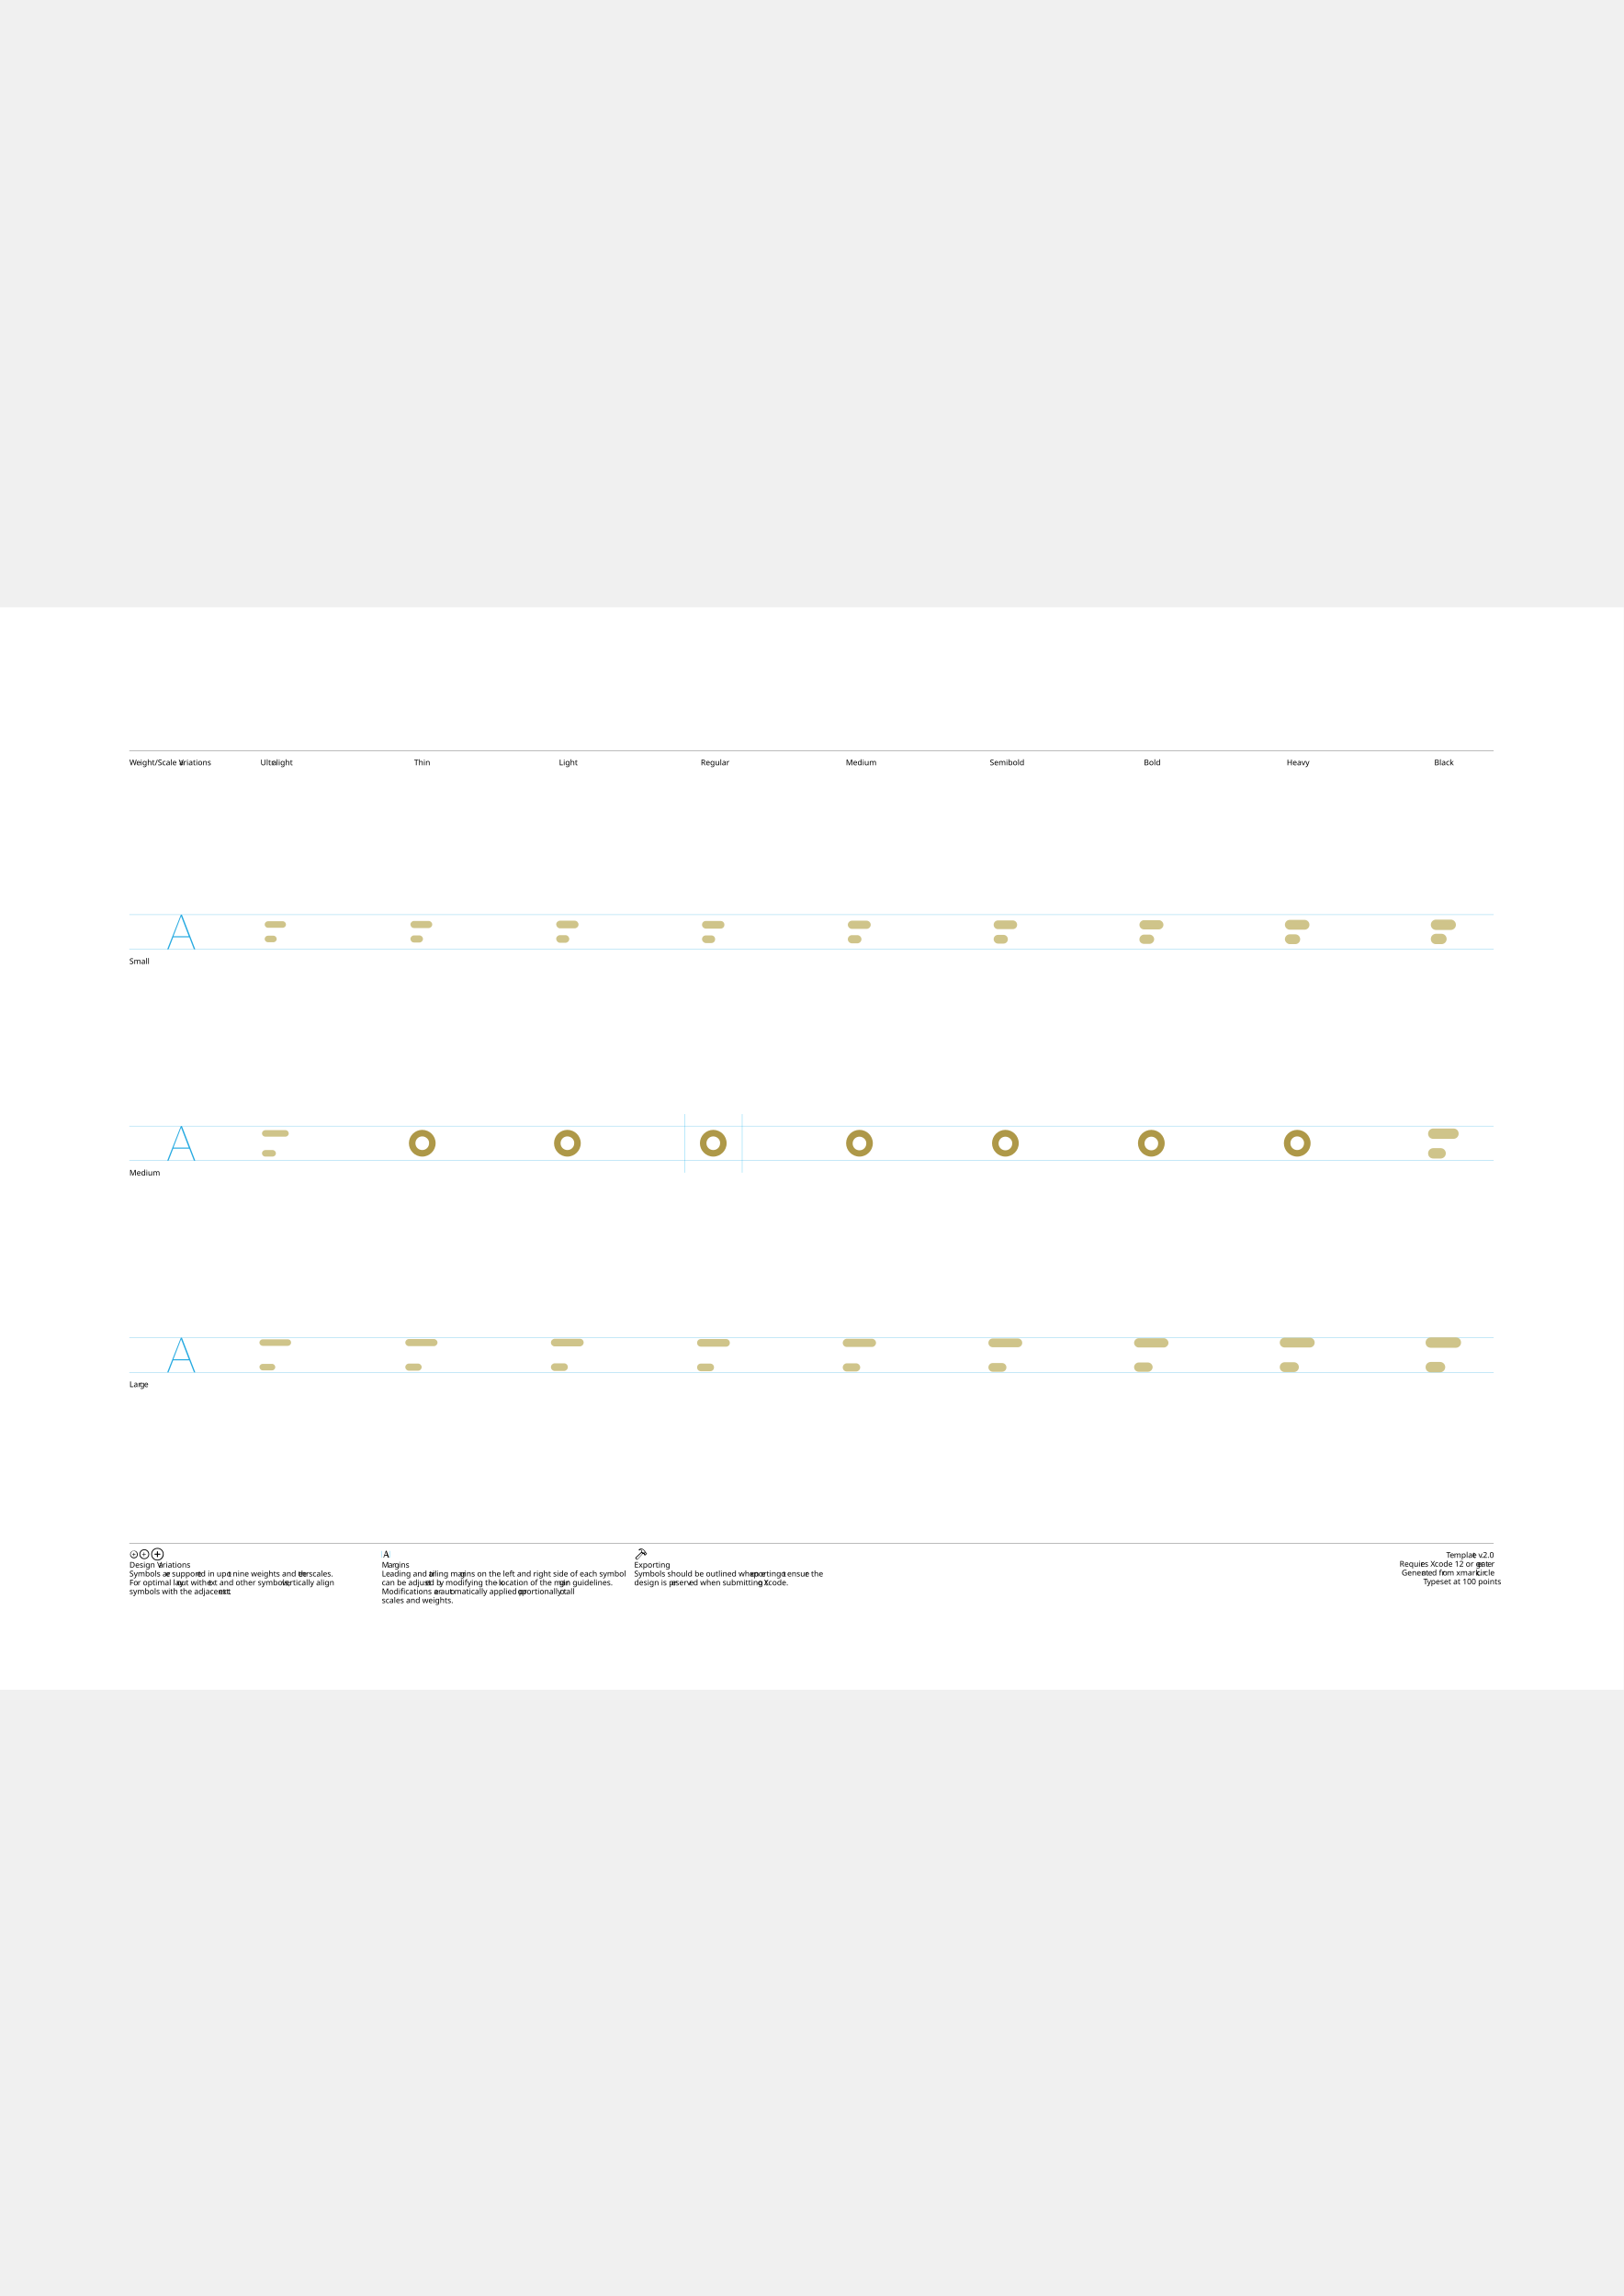
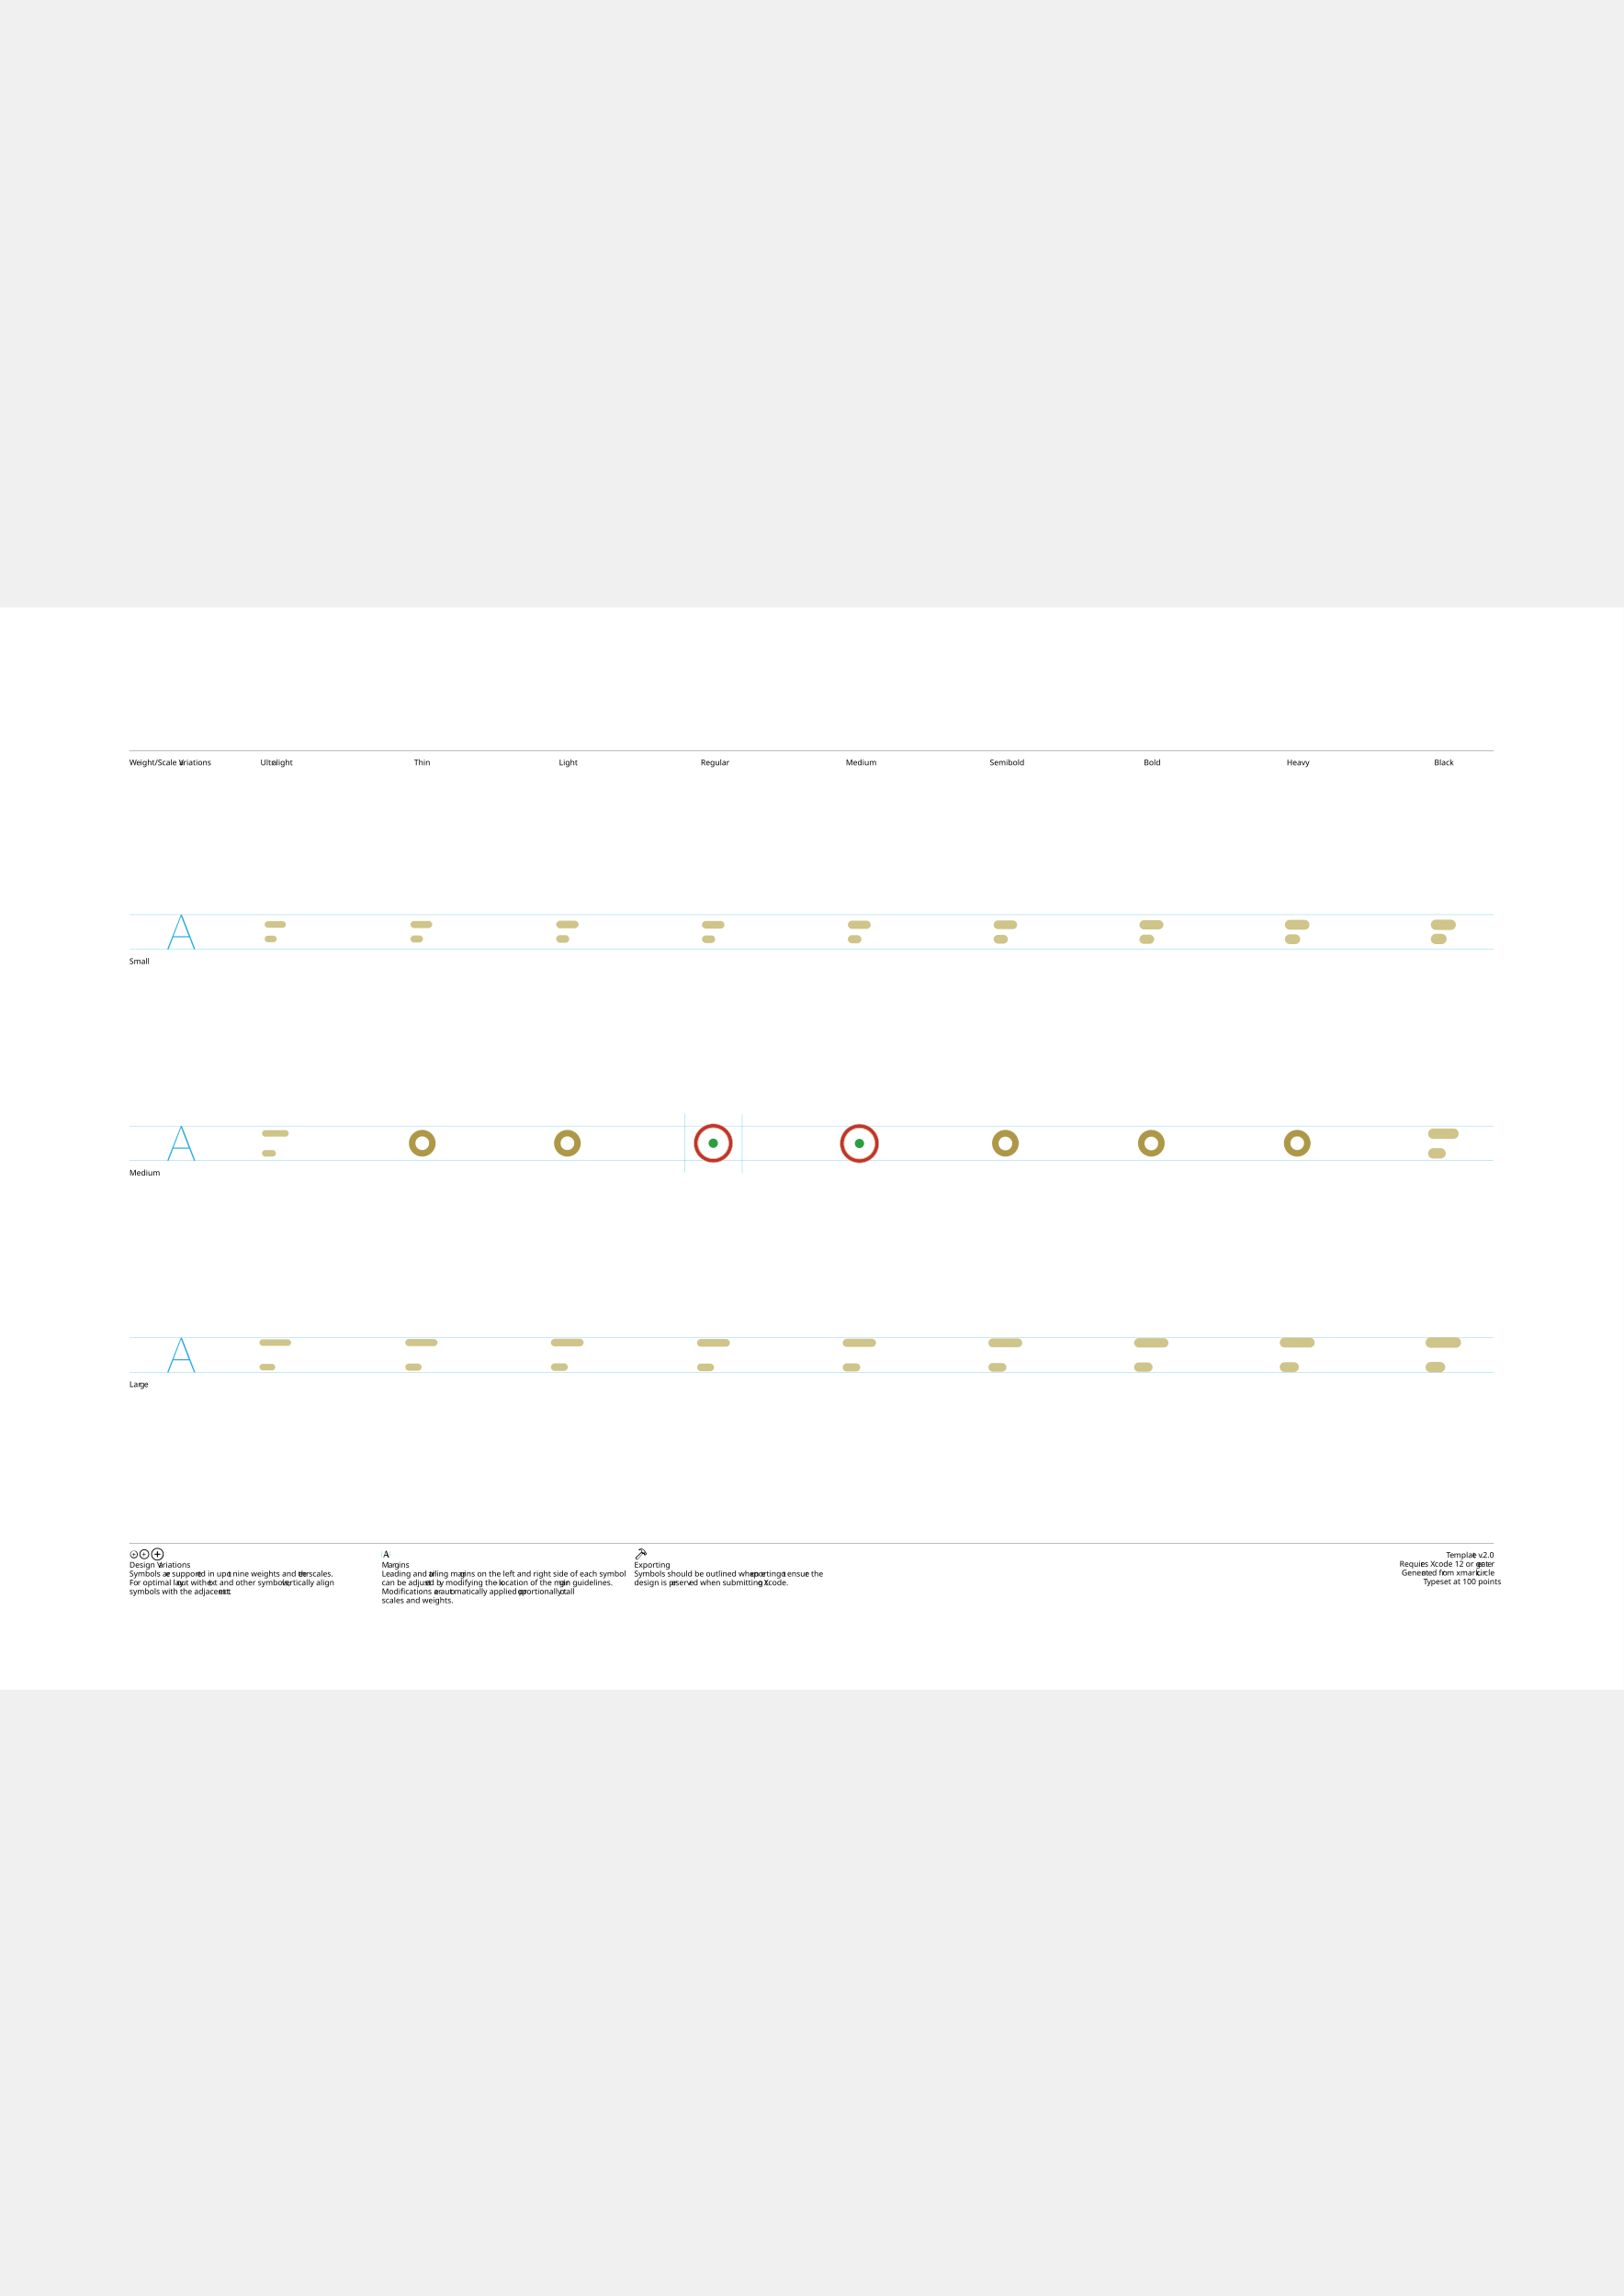
<svg xmlns="http://www.w3.org/2000/svg" version="1.1" id="Layer_1" x="0px" y="0px" viewBox="0 0 595.3 841.9" style="enable-background:new 0 0 595.3 841.9;" xml:space="preserve">
  <style type="text/css">
	.st0{fill-rule:evenodd;clip-rule:evenodd;fill:#FFFFFF;}
	.st1{fill:none;stroke:#000000;stroke-width:9.019327e-02;stroke-miterlimit:10;}
	.st2{font-family:'SFProDisplay-Regular';}
	.st3{font-size:2.886px;}
	.st4{fill:none;stroke:#00AEEF;stroke-width:9.019327e-02;stroke-miterlimit:10;}
	.st5{fill:#27AAE1;}
	.st6{fill:none;stroke:#27AAE1;stroke-width:9.019327e-02;stroke-miterlimit:10;}
	.st7{fill-rule:evenodd;clip-rule:evenodd;fill:#CFC48A;}
	.st8{fill-rule:evenodd;clip-rule:evenodd;fill:#AE9848;}
+ 	.st9{fill-rule:evenodd;clip-rule:evenodd;fill:none;}
+ 	.st10{fill-rule:evenodd;clip-rule:evenodd;fill:#C63030;}
+ 	.st11{fill:#CFC48A;}
+ 	.st12{fill:none;}
+ 	.st13{fill-rule:evenodd;clip-rule:evenodd;fill:#2D9E3F;}
</style>
  <g id="Notes">
    <g id="artboard" transform="matrix(1,0,0,1,0,1.31276)">
      <rect y="221.4" class="st0" width="595.3" height="396.9" />
    </g>
    <path class="st1" d="M47.4,275.2h500.2" />
    <g transform="matrix(1,0,0,1,263,322)">
      <text transform="matrix(1 0 0 1 -215.5586 -41.3959)" class="st2 st3">W</text>
      <text transform="matrix(1 0 0 1 -213.0474 -41.3959)" class="st2 st3">e</text>
      <text transform="matrix(1 0 0 1 -211.5688 -41.3959)" class="st2 st3">ight/Scale V</text>
      <text transform="matrix(1 0 0 1 -197.2832 -41.3959)" class="st2 st3">a</text>
      <text transform="matrix(1 0 0 1 -195.8345 -41.3959)" class="st2 st3">riations</text>
    </g>
    <g transform="matrix(1,0,0,1,559.711,322)">
      <text transform="matrix(1 0 0 1 -464.2325 -41.3959)" class="st2 st3">Ultr</text>
      <text transform="matrix(1 0 0 1 -459.9029 -41.3959)" class="st2 st3">a</text>
      <text transform="matrix(1 0 0 1 -458.4542 -41.3959)" class="st2 st3">light</text>
    </g>
    <g transform="matrix(1,0,0,1,856.422,322)">
      <text transform="matrix(1 0 0 1 -704.609 -41.3959)" class="st2 st3">Thin</text>
    </g>
    <g transform="matrix(1,0,0,1,1153.13,322)">
      <text transform="matrix(1 0 0 1 -948.1798 -41.3959)" class="st2 st3">Light</text>
    </g>
    <g transform="matrix(1,0,0,1,1449.84,322)">
      <text transform="matrix(1 0 0 1 -1192.928 -41.3959)" class="st2 st3">Regular</text>
    </g>
    <g transform="matrix(1,0,0,1,1746.56,322)">
      <text transform="matrix(1 0 0 1 -1436.458 -41.3959)" class="st2 st3">Medium</text>
    </g>
    <g transform="matrix(1,0,0,1,2043.27,322)">
      <text transform="matrix(1 0 0 1 -1680.402 -41.3959)" class="st2 st3">Semibold</text>
    </g>
    <g transform="matrix(1,0,0,1,2339.98,322)">
      <text transform="matrix(1 0 0 1 -1920.611 -41.3959)" class="st2 st3">Bold</text>
    </g>
    <g transform="matrix(1,0,0,1,2636.69,322)">
      <text transform="matrix(1 0 0 1 -2164.938 -41.3959)" class="st2 st3">Heavy</text>
    </g>
    <g transform="matrix(1,0,0,1,2933.4,322)">
      <text transform="matrix(1 0 0 1 -2407.569 -41.3959)" class="st2 st3">Black</text>
    </g>
    <path class="st1" d="M47.4,565.8h500.2" />
    <g transform="matrix(1,0,0,1,263,1933)">
      <path d="M-213.9-1361.6c0.8,0,1.4-0.6,1.4-1.4s-0.6-1.4-1.4-1.4c-0.8,0-1.4,0.6-1.4,1.4C-215.3-1362.3-214.7-1361.6-213.9-1361.6z     M-213.9-1361.9c-0.6,0-1.2-0.5-1.2-1.2c0-0.6,0.5-1.2,1.1-1.2s1.2,0.5,1.2,1.2C-212.7-1362.4-213.2-1361.9-213.9-1361.9z     M-214.4-1362.9h0.4v0.4c0,0.1,0.1,0.1,0.1,0.1c0.1,0,0.1-0.1,0.1-0.1v-0.4h0.4c0.1,0,0.1-0.1,0.1-0.1c0-0.1-0.1-0.1-0.1-0.1h-0.4    v-0.4c0-0.1-0.1-0.1-0.1-0.1c-0.1,0-0.1,0.1-0.1,0.1v0.4h-0.4c-0.1,0-0.1,0.1-0.1,0.1S-214.5-1362.9-214.4-1362.9z" />
    </g>
    <g transform="matrix(1,0,0,1,281.506,1933)">
      <path d="M-228.6-1361.3c1,0,1.8-0.8,1.8-1.8s-0.8-1.8-1.8-1.8s-1.8,0.8-1.8,1.8C-230.4-1362.1-229.6-1361.3-228.6-1361.3z     M-228.6-1361.6c-0.8,0-1.5-0.7-1.5-1.5s0.7-1.5,1.5-1.5s1.5,0.7,1.5,1.5C-227.1-1362.2-227.8-1361.6-228.6-1361.6z     M-229.3-1362.9h0.5v0.5c0,0.1,0.1,0.1,0.1,0.1c0.1,0,0.1-0.1,0.1-0.1v-0.5h0.5c0.1,0,0.1-0.1,0.1-0.1c0-0.1-0.1-0.1-0.1-0.1h-0.5    v-0.5c0-0.1-0.1-0.2-0.1-0.2c-0.1,0-0.1,0.1-0.1,0.2v0.5h-0.5c-0.1,0-0.2,0.1-0.2,0.1C-229.4-1363-229.4-1362.9-229.3-1362.9z" />
    </g>
    <g transform="matrix(1,0,0,1,304.924,1933)">
      <path d="M-247.2-1360.8c1.3,0,2.3-1,2.3-2.3s-1-2.3-2.3-2.3s-2.3,1-2.3,2.3S-248.5-1360.8-247.2-1360.8z M-247.2-1361.1    c-1.1,0-2-0.9-2-2s0.9-2,2-2s2,0.9,2,2C-245.3-1362-246.1-1361.1-247.2-1361.1z M-248.1-1362.9h0.7v0.7c0,0.1,0.1,0.2,0.2,0.2    c0.1,0,0.2-0.1,0.2-0.2v-0.7h0.7c0.1,0,0.2-0.1,0.2-0.2s-0.1-0.2-0.2-0.2h-0.7v-0.7c0-0.1-0.1-0.2-0.2-0.2c-0.1,0-0.2,0.1-0.2,0.2    v0.7h-0.7c-0.1,0-0.2,0.1-0.2,0.2S-248.2-1362.9-248.1-1362.9z" />
    </g>
    <g transform="matrix(1,0,0,1,263,1953)">
      <text transform="matrix(1 0 0 1 -215.5586 -1378.185)" class="st2 st3">Design V</text>
      <text transform="matrix(1 0 0 1 -204.8774 -1378.185)" class="st2 st3">a</text>
      <text transform="matrix(1 0 0 1 -203.4287 -1378.185)" class="st2 st3">riations</text>
    </g>
    <g transform="matrix(1,0,0,1,263,1971)">
      <text transform="matrix(1 0 0 1 -215.5586 -1392.938)" class="st2 st3">Symbols ar</text>
      <text transform="matrix(1 0 0 1 -202.2026 -1392.938)" class="st2 st3">e</text>
      <text transform="matrix(1 0 0 1 -200.7246 -1392.938)" class="st2 st3"> support</text>
      <text transform="matrix(1 0 0 1 -190.8496 -1392.938)" class="st2 st3">e</text>
      <text transform="matrix(1 0 0 1 -189.3716 -1392.938)" class="st2 st3">d in up t</text>
      <text transform="matrix(1 0 0 1 -179.9492 -1392.938)" class="st2 st3">o</text>
      <text transform="matrix(1 0 0 1 -178.4175 -1392.938)" class="st2 st3"> nine weights and thr</text>
      <text transform="matrix(1 0 0 1 -153.6338 -1392.938)" class="st2 st3">e</text>
      <text transform="matrix(1 0 0 1 -152.1553 -1392.938)" class="st2 st3">e scales.</text>
    </g>
    <g transform="matrix(1,0,0,1,263,1989)">
      <text transform="matrix(1 0 0 1 -215.5586 -1407.691)" class="st2 st3">F</text>
      <text transform="matrix(1 0 0 1 -214.0913 -1407.691)" class="st2 st3">o</text>
      <text transform="matrix(1 0 0 1 -212.5596 -1407.691)" class="st2 st3">r optimal lay</text>
      <text transform="matrix(1 0 0 1 -198.1641 -1407.691)" class="st2 st3">o</text>
      <text transform="matrix(1 0 0 1 -196.6318 -1407.691)" class="st2 st3">ut with t</text>
      <text transform="matrix(1 0 0 1 -187.146 -1407.691)" class="st2 st3">e</text>
      <text transform="matrix(1 0 0 1 -185.6963 -1407.691)" class="st2 st3">x</text>
      <text transform="matrix(1 0 0 1 -184.3447 -1407.691)" class="st2 st3">t and other symbols,</text>
      <text transform="matrix(1 0 0 1 -160.2012 -1407.691)" class="st2 st3"> </text>
      <text transform="matrix(1 0 0 1 -159.6089 -1407.691)" class="st2 st3">v</text>
      <text transform="matrix(1 0 0 1 -158.2715 -1407.691)" class="st2 st3">e</text>
      <text transform="matrix(1 0 0 1 -156.7935 -1407.691)" class="st2 st3">rtically align</text>
    </g>
    <g transform="matrix(1,0,0,1,263,2007)">
      <text transform="matrix(1 0 0 1 -215.5586 -1422.444)" class="st2 st3">symbols with the adjacent t</text>
      <text transform="matrix(1 0 0 1 -182.8467 -1422.444)" class="st2 st3">e</text>
      <text transform="matrix(1 0 0 1 -181.3965 -1422.444)" class="st2 st3">x</text>
      <text transform="matrix(1 0 0 1 -180.0449 -1422.444)" class="st2 st3">t.</text>
    </g>
    <path class="st4" d="M140,568.7v2.5" />
    <g transform="matrix(1,0,0,1,776,1933)">
      <path d="M-635.4-1361.8c0.1,0,0.1,0,0.2-0.1l0.2-0.6h1l0.2,0.6c0,0.1,0.1,0.1,0.2,0.1c0.1,0,0.2-0.1,0.2-0.1v-0.1l-0.8-2.2    c0-0.1-0.1-0.2-0.2-0.2c-0.1,0-0.2,0.1-0.2,0.2l-0.8,2.2L-635.4-1361.8C-635.6-1361.8-635.5-1361.8-635.4-1361.8z M-634.9-1362.8    l0.4-1.2l0,0l0.4,1.2H-634.9z" />
    </g>
    <path class="st4" d="M143,568.7v2.5" />
    <g transform="matrix(1,0,0,1,776,1953)">
      <text transform="matrix(1 0 0 1 -636.02 -1378.185)" class="st2 st3">M</text>
      <text transform="matrix(1 0 0 1 -633.6641 -1378.185)" class="st2 st3">a</text>
      <text transform="matrix(1 0 0 1 -632.2153 -1378.185)" class="st2 st3">r</text>
      <text transform="matrix(1 0 0 1 -631.3965 -1378.185)" class="st2 st3">g</text>
      <text transform="matrix(1 0 0 1 -629.8125 -1378.185)" class="st2 st3">ins</text>
    </g>
    <g transform="matrix(1,0,0,1,776,1971)">
      <text transform="matrix(1 0 0 1 -636.02 -1392.938)" class="st2 st3">L</text>
      <text transform="matrix(1 0 0 1 -634.5488 -1392.938)" class="st2 st3">e</text>
      <text transform="matrix(1 0 0 1 -633.0708 -1392.938)" class="st2 st3">ading and tr</text>
      <text transform="matrix(1 0 0 1 -618.8428 -1392.938)" class="st2 st3">a</text>
      <text transform="matrix(1 0 0 1 -617.394 -1392.938)" class="st2 st3">iling mar</text>
      <text transform="matrix(1 0 0 1 -607.333 -1392.938)" class="st2 st3">g</text>
      <text transform="matrix(1 0 0 1 -605.749 -1392.938)" class="st2 st3">ins on the left and right side of each symbol</text>
    </g>
    <g transform="matrix(1,0,0,1,776,1989)">
      <text transform="matrix(1 0 0 1 -636.02 -1407.691)" class="st2 st3">can be adjust</text>
      <text transform="matrix(1 0 0 1 -620.0151 -1407.691)" class="st2 st3">e</text>
      <text transform="matrix(1 0 0 1 -618.5366 -1407.691)" class="st2 st3">d b</text>
      <text transform="matrix(1 0 0 1 -614.8052 -1407.691)" class="st2 st3">y</text>
      <text transform="matrix(1 0 0 1 -613.4014 -1407.691)" class="st2 st3"> modifying the x</text>
      <text transform="matrix(1 0 0 1 -594.4043 -1407.691)" class="st2 st3">-</text>
      <text transform="matrix(1 0 0 1 -593.167 -1407.691)" class="st2 st3">location of the mar</text>
      <text transform="matrix(1 0 0 1 -570.9614 -1407.691)" class="st2 st3">g</text>
      <text transform="matrix(1 0 0 1 -569.3774 -1407.691)" class="st2 st3">in guidelines.</text>
    </g>
    <g transform="matrix(1,0,0,1,776,2007)">
      <text transform="matrix(1 0 0 1 -636.02 -1422.444)" class="st2 st3">Modifications ar</text>
      <text transform="matrix(1 0 0 1 -616.812 -1422.444)" class="st2 st3">e</text>
      <text transform="matrix(1 0 0 1 -615.3335 -1422.444)" class="st2 st3"> aut</text>
      <text transform="matrix(1 0 0 1 -610.9448 -1422.444)" class="st2 st3">o</text>
      <text transform="matrix(1 0 0 1 -609.4131 -1422.444)" class="st2 st3">matically applied pr</text>
      <text transform="matrix(1 0 0 1 -586.2378 -1422.444)" class="st2 st3">o</text>
      <text transform="matrix(1 0 0 1 -584.7061 -1422.444)" class="st2 st3">portionally t</text>
      <text transform="matrix(1 0 0 1 -570.7329 -1422.444)" class="st2 st3">o</text>
      <text transform="matrix(1 0 0 1 -569.2012 -1422.444)" class="st2 st3"> all</text>
    </g>
    <g transform="matrix(1,0,0,1,776,2025)">
      <text transform="matrix(1 0 0 1 -636.02 -1437.197)" class="st2 st3">scales and weights.</text>
    </g>
    <g transform="matrix(1,0,0,1,1289,1933)">
      <path d="M-1056-1361.5l0.3,0.3c0.2,0.2,0.3,0.1,0.5,0l1.8-2c0,0,0.1,0,0.2,0h0.2l0.1,0.1v0.1c0,0.1,0,0.2,0.1,0.2l0.1,0.1    c0.1,0.1,0.2,0.1,0.3,0l0.5-0.5c0.1-0.1,0.1-0.2,0-0.3l-0.1-0.1c-0.1-0.1-0.2-0.1-0.2-0.1h-0.1l-0.1-0.1v-0.2c0-0.1,0-0.2-0.1-0.3    l-0.4-0.4c-0.6-0.6-1.4-0.6-1.9-0.1c-0.1,0.1-0.1,0.2,0,0.2c0,0.1,0.1,0.1,0.2,0.1c0.3-0.1,0.5-0.1,0.8,0.1l-0.1,0.3    c0,0.1,0,0.2,0,0.2l-2,1.9C-1056.1-1361.8-1056.1-1361.6-1056-1361.5z M-1054.5-1364.7c0.4-0.3,1-0.3,1.4,0.1l0.4,0.4v0.1    l-0.1,0.3l0.3,0.3h0.2h0.1l0.1,0.1l-0.4,0.4l-0.1-0.1c0,0,0,0,0-0.1v-0.2l-0.3-0.3h-0.3c-0.1,0-0.1,0-0.1,0l-0.4-0.4    c0,0-0.1-0.1,0-0.1l0.2-0.4C-1053.8-1364.6-1054.2-1364.7-1054.5-1364.7C-1054.6-1364.6-1054.6-1364.7-1054.5-1364.7z     M-1055.5-1361.4l-0.2-0.2c-0.1-0.1-0.1-0.1,0-0.2l1.9-1.8l0.3,0.3l-1.8,2C-1055.4-1361.3-1055.4-1361.3-1055.5-1361.4z" />
    </g>
    <g transform="matrix(1,0,0,1,1289,1953)">
      <text transform="matrix(1 0 0 1 -1056.482 -1378.185)" class="st2 st3">Exporting</text>
    </g>
    <g transform="matrix(1,0,0,1,1289,1971)">
      <text transform="matrix(1 0 0 1 -1056.482 -1392.938)" class="st2 st3">Symbols should be outlined when e</text>
      <text transform="matrix(1 0 0 1 -1014.039 -1392.938)" class="st2 st3">x</text>
      <text transform="matrix(1 0 0 1 -1012.688 -1392.938)" class="st2 st3">porting t</text>
      <text transform="matrix(1 0 0 1 -1002.693 -1392.938)" class="st2 st3">o</text>
      <text transform="matrix(1 0 0 1 -1001.161 -1392.938)" class="st2 st3"> ensur</text>
      <text transform="matrix(1 0 0 1 -993.8877 -1392.938)" class="st2 st3">e</text>
      <text transform="matrix(1 0 0 1 -992.4097 -1392.938)" class="st2 st3"> the</text>
    </g>
    <g transform="matrix(1,0,0,1,1289,1989)">
      <text transform="matrix(1 0 0 1 -1056.482 -1407.691)" class="st2 st3">design is pr</text>
      <text transform="matrix(1 0 0 1 -1042.837 -1407.691)" class="st2 st3">e</text>
      <text transform="matrix(1 0 0 1 -1041.359 -1407.691)" class="st2 st3">serv</text>
      <text transform="matrix(1 0 0 1 -1036.311 -1407.691)" class="st2 st3">e</text>
      <text transform="matrix(1 0 0 1 -1034.833 -1407.691)" class="st2 st3">d when submitting t</text>
      <text transform="matrix(1 0 0 1 -1011.199 -1407.691)" class="st2 st3">o</text>
      <text transform="matrix(1 0 0 1 -1009.668 -1407.691)" class="st2 st3"> X</text>
      <text transform="matrix(1 0 0 1 -1007.342 -1407.691)" class="st2 st3">c</text>
      <text transform="matrix(1 0 0 1 -1005.896 -1407.691)" class="st2 st3">ode.</text>
    </g>
    <g id="template-version" transform="matrix(1,0,0,1,3036,1933)">
      <text transform="matrix(1 0 0 1 -2505.767 -1361.793)" class="st2 st3">T</text>
      <text transform="matrix(1 0 0 1 -2504.47 -1361.793)" class="st2 st3">e</text>
      <text transform="matrix(1 0 0 1 -2502.991 -1361.793)" class="st2 st3">mplat</text>
      <text transform="matrix(1 0 0 1 -2496.223 -1361.793)" class="st2 st3">e</text>
      <text transform="matrix(1 0 0 1 -2494.744 -1361.793)" class="st2 st3"> v</text>
      <text transform="matrix(1 0 0 1 -2492.971 -1361.793)" class="st2 st3">.</text>
      <text transform="matrix(1 0 0 1 -2492.351 -1361.793)" class="st2 st3">2.0</text>
    </g>
    <g transform="matrix(1,0,0,1,3036,1951)">
      <text transform="matrix(1 0 0 1 -2522.907 -1376.546)" class="st2 st3">Requir</text>
      <text transform="matrix(1 0 0 1 -2515.182 -1376.546)" class="st2 st3">e</text>
      <text transform="matrix(1 0 0 1 -2513.703 -1376.546)" class="st2 st3">s X</text>
      <text transform="matrix(1 0 0 1 -2510.035 -1376.546)" class="st2 st3">c</text>
      <text transform="matrix(1 0 0 1 -2508.589 -1376.546)" class="st2 st3">ode 12 or gr</text>
      <text transform="matrix(1 0 0 1 -2494.469 -1376.546)" class="st2 st3">e</text>
      <text transform="matrix(1 0 0 1 -2492.99 -1376.546)" class="st2 st3">at</text>
      <text transform="matrix(1 0 0 1 -2490.714 -1376.546)" class="st2 st3">e</text>
      <text transform="matrix(1 0 0 1 -2489.235 -1376.546)" class="st2 st3">r</text>
    </g>
    <g transform="matrix(1,0,0,1,3036,1969)">
      <text transform="matrix(1 0 0 1 -2522.122 -1391.299)" class="st2 st3">Gener</text>
      <text transform="matrix(1 0 0 1 -2514.745 -1391.299)" class="st2 st3">a</text>
      <text transform="matrix(1 0 0 1 -2513.296 -1391.299)" class="st2 st3">t</text>
      <text transform="matrix(1 0 0 1 -2512.469 -1391.299)" class="st2 st3">e</text>
      <text transform="matrix(1 0 0 1 -2510.99 -1391.299)" class="st2 st3">d fr</text>
      <text transform="matrix(1 0 0 1 -2507.106 -1391.299)" class="st2 st3">o</text>
      <text transform="matrix(1 0 0 1 -2505.573 -1391.299)" class="st2 st3">m xmark.</text>
      <text transform="matrix(1 0 0 1 -2494.719 -1391.299)" class="st2 st3">c</text>
      <text transform="matrix(1 0 0 1 -2493.273 -1391.299)" class="st2 st3">ir</text>
      <text transform="matrix(1 0 0 1 -2491.859 -1391.299)" class="st2 st3">c</text>
      <text transform="matrix(1 0 0 1 -2490.414 -1391.299)" class="st2 st3">le</text>
    </g>
    <g transform="matrix(1,0,0,1,3036,1987)">
      <text transform="matrix(1 0 0 1 -2514.163 -1406.053)" class="st2 st3">T</text>
      <text transform="matrix(1 0 0 1 -2512.824 -1406.053)" class="st2 st3">y</text>
      <text transform="matrix(1 0 0 1 -2511.42 -1406.053)" class="st2 st3">peset at 100 points</text>
    </g>
    <g transform="matrix(1,0,0,1,263,726)">
      <text transform="matrix(1 0 0 1 -215.5586 -372.5199)" class="st2 st3">Small</text>
    </g>
    <g transform="matrix(1,0,0,1,263,1156)">
      <text transform="matrix(1 0 0 1 -215.5586 -724.953)" class="st2 st3">Medium</text>
    </g>
    <g transform="matrix(1,0,0,1,263,1586)">
      <text transform="matrix(1 0 0 1 -215.5586 -1077.388)" class="st2 st3">Lar</text>
      <text transform="matrix(1 0 0 1 -211.7773 -1077.388)" class="st2 st3">g</text>
      <text transform="matrix(1 0 0 1 -210.1934 -1077.388)" class="st2 st3">e</text>
    </g>
  </g>
  <g id="Guides">
    <g id="H-reference" transform="matrix(1,0,0,1,339,696)">
      <path class="st5" d="M-277.7-347.9h0.5l1.7-4.4h5.9l1.7,4.4h0.5l-4.9-12.7h-0.4L-277.7-347.9z M-272.6-360L-272.6-360l2.8,7.3    h-5.6L-272.6-360z" />
    </g>
    <path id="Baseline-S" class="st6" d="M47.4,348.1h500.2" />
    <path id="Capline-S" class="st6" d="M47.4,335.4h500.2" />
    <g id="H-reference1" transform="matrix(1,0,0,1,339,1126)">
      <path class="st5" d="M-277.7-700.4h0.5l1.7-4.4h5.9l1.7,4.4h0.5l-4.9-12.7h-0.4L-277.7-700.4z M-272.6-712.5L-272.6-712.5l2.8,7.3    h-5.6L-272.6-712.5z" />
    </g>
    <path id="Baseline-M" class="st6" d="M47.4,425.6h500.2" />
    <path id="Capline-M" class="st6" d="M47.4,412.9h500.2" />
    <g id="H-reference2" transform="matrix(1,0,0,1,339,1556)">
      <path class="st5" d="M-277.7-1052.8h0.5l1.7-4.4h5.9l1.7,4.4h0.5l-4.9-12.7h-0.4L-277.7-1052.8z M-272.6-1064.9L-272.6-1064.9    l2.8,7.3h-5.6L-272.6-1064.9z" />
    </g>
    <path id="Baseline-L" class="st6" d="M47.4,503.2h500.2" />
    <path id="Capline-L" class="st6" d="M47.4,490.5h500.2" />
    <path id="left-margin" class="st4" d="M251,408.5V430" />
    <path id="right-margin" class="st4" d="M272.1,408.5V430" />
  </g>
  <g id="Symbols">
    <g id="Black-L" transform="matrix(1,0,0,1,2854.05,1556)">
      <path class="st7" d="M-2329.5-1052.8h3.4c1,0,1.9-0.8,1.9-1.9c0-1-0.8-1.9-1.9-1.9h-3.4c-1,0-1.9,0.8-1.9,1.9    C-2331.4-1053.6-2330.6-1052.8-2329.5-1052.8z M-2329.5-1061.8h9.2c1,0,1.9-0.8,1.9-1.9s-0.8-1.9-1.9-1.9h-9.2    c-1,0-1.9,0.8-1.9,1.9S-2330.6-1061.8-2329.5-1061.8z" />
    </g>
    <g id="Heavy-L" transform="matrix(1,0,0,1,2558.39,1556)">
      <path class="st7" d="M-2087.4-1052.9h3.4c1,0,1.8-0.8,1.8-1.8s-0.8-1.8-1.8-1.8h-3.4c-1,0-1.8,0.8-1.8,1.8    C-2089.2-1053.7-2088.4-1052.9-2087.4-1052.9z M-2087.4-1061.9h9.2c1,0,1.8-0.8,1.8-1.8s-0.8-1.8-1.8-1.8h-9.2    c-1,0-1.8,0.8-1.8,1.8S-2088.4-1061.9-2087.4-1061.9z" />
    </g>
    <g id="Bold-L" transform="matrix(1,0,0,1,2262.88,1556)">
      <path class="st7" d="M-1845.4-1053h3.4c0.9,0,1.7-0.8,1.7-1.7c0-0.9-0.8-1.7-1.7-1.7h-3.4c-0.9,0-1.7,0.8-1.7,1.7    C-1847.1-1053.7-1846.3-1053-1845.4-1053z M-1845.4-1061.9h9.2c0.9,0,1.7-0.8,1.7-1.7s-0.8-1.7-1.7-1.7h-9.2    c-0.9,0-1.7,0.8-1.7,1.7S-1846.3-1061.9-1845.4-1061.9z" />
    </g>
    <g id="Semibold-L" transform="matrix(1,0,0,1,1966.97,1556)">
      <path class="st7" d="M-1603-1053h3.4c0.9,0,1.6-0.7,1.6-1.6s-0.7-1.6-1.6-1.6h-3.4c-0.9,0-1.6,0.7-1.6,1.6    C-1604.6-1053.8-1603.9-1053-1603-1053z M-1603-1062h9.2c0.9,0,1.6-0.7,1.6-1.6s-0.7-1.6-1.6-1.6h-9.2c-0.9,0-1.6,0.7-1.6,1.6    S-1603.9-1062-1603-1062z" />
    </g>
    <g id="Medium-L" transform="matrix(1,0,0,1,1670.87,1556)">
      <path class="st7" d="M-1360.4-1053.1h3.4c0.8,0,1.5-0.7,1.5-1.5s-0.7-1.5-1.5-1.5h-3.4c-0.8,0-1.5,0.7-1.5,1.5    C-1361.9-1053.8-1361.3-1053.1-1360.4-1053.1z M-1360.4-1062.1h9.2c0.8,0,1.5-0.7,1.5-1.5s-0.7-1.5-1.5-1.5h-9.2    c-0.8,0-1.5,0.7-1.5,1.5S-1361.3-1062.1-1360.4-1062.1z" />
    </g>
    <g id="Regular-L" transform="matrix(1,0,0,1,1374.97,1556)">
      <path class="st7" d="M-1118-1053.2h3.4c0.8,0,1.4-0.6,1.4-1.4s-0.6-1.4-1.4-1.4h-3.4c-0.8,0-1.4,0.6-1.4,1.4    S-1118.8-1053.2-1118-1053.2z M-1118-1062.2h9.2c0.8,0,1.4-0.6,1.4-1.4s-0.6-1.4-1.4-1.4h-9.2c-0.8,0-1.4,0.6-1.4,1.4    S-1118.8-1062.2-1118-1062.2z" />
    </g>
    <g id="Light-L" transform="matrix(1,0,0,1,1079.18,1556)">
      <path class="st7" d="M-875.8-1053.3h3.4c0.7,0,1.4-0.6,1.4-1.4s-0.6-1.4-1.4-1.4h-3.4c-0.7,0-1.4,0.6-1.4,1.4    S-876.5-1053.3-875.8-1053.3z M-875.8-1062.3h9.2c0.7,0,1.4-0.6,1.4-1.4s-0.6-1.4-1.4-1.4h-9.2c-0.7,0-1.4,0.6-1.4,1.4    S-876.5-1062.3-875.8-1062.3z" />
    </g>
    <g id="Thin-L" transform="matrix(1,0,0,1,783.693,1556)">
      <path class="st7" d="M-633.8-1053.4h3.4c0.7,0,1.3-0.6,1.3-1.3s-0.6-1.3-1.3-1.3h-3.4c-0.7,0-1.3,0.6-1.3,1.3    S-634.5-1053.4-633.8-1053.4z M-633.8-1062.4h9.2c0.7,0,1.3-0.6,1.3-1.3s-0.6-1.3-1.3-1.3h-9.2c-0.7,0-1.3,0.6-1.3,1.3    S-634.5-1062.4-633.8-1062.4z" />
    </g>
    <g id="Ultralight-L" transform="matrix(1,0,0,1,487.616,1556)">
      <path class="st7" d="M-391.3-1053.5h3.4c0.6,0,1.2-0.5,1.2-1.2c0-0.6-0.5-1.2-1.2-1.2h-3.4c-0.6,0-1.2,0.5-1.2,1.2    C-392.4-1054-391.9-1053.5-391.3-1053.5z M-391.3-1062.5h9.2c0.6,0,1.2-0.5,1.2-1.2s-0.5-1.2-1.2-1.2h-9.2c-0.6,0-1.2,0.5-1.2,1.2    S-391.9-1062.5-391.3-1062.5z" />
    </g>
    <g id="Black-M" transform="matrix(1,0,0,1,2870.97,1126)">
      <path class="st7" d="M-2345.5-701.2h2.7c1,0,1.9-0.8,1.9-1.9c0-1-0.8-1.9-1.9-1.9h-2.7c-1,0-1.9,0.8-1.9,1.9    S-2346.6-701.2-2345.5-701.2z M-2345.5-708.4h7.4c1,0,1.9-0.8,1.9-1.9s-0.8-1.9-1.9-1.9h-7.4c-1,0-1.9,0.8-1.9,1.9    S-2346.6-708.4-2345.5-708.4z" />
    </g>
    <g id="Heavy-M" transform="matrix(1,0,0,1,2575.19,1126)">
-       <path class="st8" d="M-2099.6-709.3c-1.4,0-2.5,1.1-2.5,2.5s1.1,2.5,2.5,2.5c1.4,0,2.5-1.1,2.5-2.5    C-2097-708.1-2098.2-709.3-2099.6-709.3z M-2099.6-711.7c2.7,0,4.9,2.2,4.9,4.9s-2.2,4.9-4.9,4.9c-2.7,0-4.9-2.2-4.9-4.9    S-2102.3-711.7-2099.6-711.7z" />
+       <path class="st8" d="M-2099.6-709.3c-1.4,0-2.5,1.1-2.5,2.5s1.1,2.5,2.5,2.5s2.5-1.1,2.5-2.5    C-2097-708.1-2098.2-709.3-2099.6-709.3z M-2099.6-711.7c2.7,0,4.9,2.2,4.9,4.9s-2.2,4.9-4.9,4.9s-4.9-2.2-4.9-4.9    S-2102.3-711.7-2099.6-711.7z" />
    </g>
    <g id="Bold-M" transform="matrix(1,0,0,1,2279.5,1126)">
-       <path class="st8" d="M-1857.4-709.2c-1.4,0-2.5,1.1-2.5,2.5s1.1,2.5,2.5,2.5s2.5-1.1,2.5-2.5C-1854.8-708-1856-709.2-1857.4-709.2    z M-1857.4-711.7c2.7,0,4.9,2.2,4.9,4.9s-2.2,4.9-4.9,4.9s-4.9-2.2-4.9-4.9C-1862.3-709.5-1860.1-711.7-1857.4-711.7z" />
+       <path class="st8" d="M-1857.4-709.2c-1.4,0-2.5,1.1-2.5,2.5s1.1,2.5,2.5,2.5s2.5-1.1,2.5-2.5C-1854.8-708-1856-709.2-1857.4-709.2    z M-1857.4-711.7c2.7,0,4.9,2.2,4.9,4.9s-2.2,4.9-4.9,4.9s-4.9-2.2-4.9-4.9S-1860.1-711.7-1857.4-711.7z" />
    </g>
    <g id="Semibold-M" transform="matrix(1,0,0,1,1983.5,1126)">
-       <path class="st8" d="M-1614.9-709.2c-1.4,0-2.5,1.1-2.5,2.5s1.1,2.5,2.5,2.5c1.4,0,2.5-1.1,2.5-2.5    C-1612.3-708-1613.5-709.2-1614.9-709.2z M-1614.9-711.7c2.7,0,4.9,2.2,4.9,4.9s-2.2,4.9-4.9,4.9c-2.7,0-4.9-2.2-4.9-4.9    C-1619.8-709.5-1617.6-711.7-1614.9-711.7z" />
+       <path class="st8" d="M-1614.9-709.2c-1.4,0-2.5,1.1-2.5,2.5s1.1,2.5,2.5,2.5s2.5-1.1,2.5-2.5    C-1612.3-708-1613.5-709.2-1614.9-709.2z M-1614.9-711.7c2.7,0,4.9,2.2,4.9,4.9s-2.2,4.9-4.9,4.9c-2.7,0-4.9-2.2-4.9-4.9    S-1617.6-711.7-1614.9-711.7z" />
    </g>
    <g id="Medium-M" transform="matrix(1,0,0,1,1687.3,1126)">
-       <path class="st8" d="M-1372.2-709.2c-1.4,0-2.5,1.1-2.5,2.5s1.1,2.5,2.5,2.5s2.5-1.1,2.5-2.5    C-1369.6-708-1370.8-709.2-1372.2-709.2z M-1372.2-711.7c2.7,0,4.9,2.2,4.9,4.9s-2.2,4.9-4.9,4.9s-4.9-2.2-4.9-4.9    C-1377.1-709.5-1374.9-711.7-1372.2-711.7z" />
+       <path class="st9" d="M-1372.2-709.2c-1.4,0-2.5,1.1-2.5,2.5s1.1,2.5,2.5,2.5s2.5-1.1,2.5-2.5    C-1369.6-708-1370.8-709.2-1372.2-709.2z M-1372.2-711.7c2.7,0,4.9,2.2,4.9,4.9s-2.2,4.9-4.9,4.9s-4.9-2.2-4.9-4.9    S-1374.9-711.7-1372.2-711.7z" />
+       <path class="st9" d="M-1366.4-713.8h-11.5c-0.8,0-1.4,0.6-1.4,1.4v11.5c0,0.8,0.6,1.4,1.4,1.4h11.5c0.8,0,1.4-0.6,1.4-1.4v-11.5    C-1365.1-713.2-1365.7-713.8-1366.4-713.8z M-1372.2-702.1c-2.5,0-4.6-2-4.6-4.6s2-4.6,4.6-4.6s4.6,2,4.6,4.6    S-1369.7-702.1-1372.2-702.1z" />
+       <path class="st9" d="M-1372.2-708.2c-0.9,0-1.5,0.7-1.5,1.5c0,0.9,0.7,1.5,1.5,1.5s1.5-0.7,1.5-1.5    C-1370.7-707.6-1371.3-708.2-1372.2-708.2z M-1372.2-709.7c1.7,0,3,1.3,3,3c0,1.7-1.3,3-3,3s-3-1.3-3-3    C-1375.2-708.4-1373.9-709.7-1372.2-709.7z M-1372.2-713.1c3.5,0,6.4,2.9,6.4,6.4c0,3.5-2.9,6.4-6.4,6.4s-6.4-2.9-6.4-6.4    C-1378.6-710.2-1375.7-713.1-1372.2-713.1z" />
+       <g>
+         <g>
+           <path class="st10" d="M-1372.2-712.4c3.1,0,5.7,2.5,5.7,5.7c0,3.1-2.5,5.7-5.7,5.7s-5.7-2.5-5.7-5.7      C-1377.9-709.8-1375.3-712.4-1372.2-712.4z M-1372.2-713.8c-3.9,0-7.1,3.2-7.1,7.1c0,3.9,3.2,7.1,7.1,7.1s7.1-3.2,7.1-7.1      C-1365.1-710.6-1368.3-713.8-1372.2-713.8z" />
+           <path class="st11" d="M-1372.2-699.5c-4,0-7.2-3.2-7.2-7.2s3.2-7.2,7.2-7.2s7.2,3.2,7.2,7.2S-1368.2-699.5-1372.2-699.5z       M-1372.2-713.7c-3.9,0-7,3.1-7,7c0,3.9,3.1,7,7,7c3.9,0,7-3.1,7-7C-1365.2-710.6-1368.3-713.7-1372.2-713.7z M-1372.2-700.9      c-3.2,0-5.8-2.6-5.8-5.8s2.6-5.8,5.8-5.8s5.8,2.6,5.8,5.8S-1369-700.9-1372.2-700.9z M-1372.2-712.2c-3.1,0-5.5,2.5-5.5,5.5      s2.5,5.5,5.5,5.5s5.5-2.5,5.5-5.5S-1369.1-712.2-1372.2-712.2z" />
+         </g>
+         <g>
+           <path class="st9" d="M-1372.2-708.2c-0.9,0-1.5,0.7-1.5,1.5c0,0.9,0.7,1.5,1.5,1.5s1.5-0.7,1.5-1.5      C-1370.7-707.6-1371.3-708.2-1372.2-708.2z M-1372.2-709.7c1.7,0,3,1.3,3,3c0,1.7-1.3,3-3,3s-3-1.3-3-3      C-1375.2-708.4-1373.9-709.7-1372.2-709.7z" />
+           <path class="st12" d="M-1372.2-703.6c-1.7,0-3.1-1.4-3.1-3.1s1.4-3.1,3.1-3.1c1.7,0,3.1,1.4,3.1,3.1S-1370.5-703.6-1372.2-703.6      z M-1372.2-709.6c-1.6,0-2.9,1.3-2.9,2.9s1.3,2.9,2.9,2.9c1.6,0,2.9-1.3,2.9-2.9S-1370.6-709.6-1372.2-709.6z M-1372.2-705      c-0.9,0-1.7-0.7-1.7-1.7s0.7-1.7,1.7-1.7c0.9,0,1.7,0.7,1.7,1.7S-1371.3-705-1372.2-705z M-1372.2-708.1c-0.8,0-1.4,0.6-1.4,1.4      s0.6,1.4,1.4,1.4c0.8,0,1.4-0.6,1.4-1.4S-1371.4-708.1-1372.2-708.1z" />
+         </g>
+         <circle class="st13" cx="-1372.2" cy="-706.7" r="1.7" />
+       </g>
    </g>
    <g id="Regular-M" transform="matrix(1,0,0,1,1391.3,1126)">
-       <path class="st8" d="M-1129.8-709.3c-1.4,0-2.5,1.1-2.5,2.5s1.1,2.5,2.5,2.5s2.5-1.1,2.5-2.5    C-1127.2-708.1-1128.4-709.3-1129.8-709.3z M-1129.8-711.7c2.7,0,4.9,2.2,4.9,4.9s-2.2,4.9-4.9,4.9s-4.9-2.2-4.9-4.9    C-1134.7-709.5-1132.5-711.7-1129.8-711.7z" />
+       <path class="st9" d="M-1129.8-709.3c-1.4,0-2.5,1.1-2.5,2.5s1.1,2.5,2.5,2.5s2.5-1.1,2.5-2.5    C-1127.2-708.1-1128.4-709.3-1129.8-709.3z M-1129.8-711.7c2.7,0,4.9,2.2,4.9,4.9s-2.2,4.9-4.9,4.9s-4.9-2.2-4.9-4.9    C-1134.7-709.5-1132.5-711.7-1129.8-711.7z" />
+       <g>
+         <g>
+           <path class="st10" d="M-1129.8-712.5c3.1,0,5.7,2.5,5.7,5.7c0,3.1-2.5,5.7-5.7,5.7s-5.7-2.5-5.7-5.7      C-1135.5-709.9-1132.9-712.5-1129.8-712.5z M-1129.8-713.9c-3.9,0-7.1,3.2-7.1,7.1c0,3.9,3.2,7.1,7.1,7.1s7.1-3.2,7.1-7.1      C-1122.7-710.7-1125.9-713.9-1129.8-713.9z" />
+           <path class="st11" d="M-1129.8-699.6c-4,0-7.2-3.2-7.2-7.2s3.2-7.2,7.2-7.2s7.2,3.2,7.2,7.2S-1125.8-699.6-1129.8-699.6z       M-1129.8-713.8c-3.9,0-7,3.1-7,7c0,3.9,3.1,7,7,7c3.9,0,7-3.1,7-7C-1122.8-710.7-1125.9-713.8-1129.8-713.8z M-1129.8-701      c-3.2,0-5.8-2.6-5.8-5.8s2.6-5.8,5.8-5.8s5.8,2.6,5.8,5.8S-1126.6-701-1129.8-701z M-1129.8-712.3c-3.1,0-5.5,2.5-5.5,5.5      s2.5,5.5,5.5,5.5s5.5-2.5,5.5-5.5S-1126.7-712.3-1129.8-712.3z" />
+         </g>
+         <g>
+           <path class="st9" d="M-1129.8-708.3c-0.9,0-1.5,0.7-1.5,1.5c0,0.9,0.7,1.5,1.5,1.5s1.5-0.7,1.5-1.5      C-1128.3-707.7-1128.9-708.3-1129.8-708.3z M-1129.8-709.8c1.7,0,3,1.3,3,3c0,1.7-1.3,3-3,3s-3-1.3-3-3      C-1132.8-708.5-1131.5-709.8-1129.8-709.8z" />
+           <path class="st12" d="M-1129.8-703.7c-1.7,0-3.1-1.4-3.1-3.1s1.4-3.1,3.1-3.1c1.7,0,3.1,1.4,3.1,3.1S-1128.1-703.7-1129.8-703.7      z M-1129.8-709.7c-1.6,0-2.9,1.3-2.9,2.9s1.3,2.9,2.9,2.9c1.6,0,2.9-1.3,2.9-2.9S-1128.2-709.7-1129.8-709.7z M-1129.8-705.1      c-0.9,0-1.7-0.7-1.7-1.7s0.7-1.7,1.7-1.7c0.9,0,1.7,0.7,1.7,1.7S-1128.9-705.1-1129.8-705.1z M-1129.8-708.2      c-0.8,0-1.4,0.6-1.4,1.4s0.6,1.4,1.4,1.4c0.8,0,1.4-0.6,1.4-1.4S-1129-708.2-1129.8-708.2z" />
+         </g>
+         <circle class="st13" cx="-1129.8" cy="-706.8" r="1.7" />
+       </g>
    </g>
    <g id="Light-M" transform="matrix(1,0,0,1,1095.42,1126)">
      <path class="st8" d="M-887.4-709.3c-1.4,0-2.5,1.1-2.5,2.5s1.1,2.5,2.5,2.5s2.5-1.1,2.5-2.5C-884.8-708.1-886-709.3-887.4-709.3z     M-887.4-711.7c2.7,0,4.9,2.2,4.9,4.9s-2.2,4.9-4.9,4.9s-4.9-2.2-4.9-4.9C-892.3-709.5-890.1-711.7-887.4-711.7z" />
    </g>
    <g id="Thin-M" transform="matrix(1,0,0,1,799.806,1126)">
-       <path class="st8" d="M-645-709.3c-1.4,0-2.5,1.1-2.5,2.5s1.1,2.5,2.5,2.5s2.5-1.1,2.5-2.5C-642.4-708.1-643.6-709.3-645-709.3z     M-645-711.7c2.7,0,4.9,2.2,4.9,4.9s-2.2,4.9-4.9,4.9s-4.9-2.2-4.9-4.9C-649.9-709.5-647.7-711.7-645-711.7z" />
+       <path class="st8" d="M-645-709.3c-1.4,0-2.5,1.1-2.5,2.5s1.1,2.5,2.5,2.5s2.5-1.1,2.5-2.5C-642.4-708.1-643.6-709.3-645-709.3z     M-645-711.7c2.7,0,4.9,2.2,4.9,4.9s-2.2,4.9-4.9,4.9s-4.9-2.2-4.9-4.9S-647.7-711.7-645-711.7z" />
    </g>
    <g id="Ultralight-M" transform="matrix(1,0,0,1,503.656,1126)">
      <path class="st7" d="M-406.4-701.9h2.7c0.6,0,1.2-0.5,1.2-1.2c0-0.6-0.5-1.2-1.2-1.2h-2.7c-0.6,0-1.2,0.5-1.2,1.2    S-407-701.9-406.4-701.9z M-406.4-709.2h7.4c0.6,0,1.2-0.5,1.2-1.2c0-0.6-0.5-1.2-1.2-1.2h-7.4c-0.6,0-1.2,0.5-1.2,1.2    S-407-709.2-406.4-709.2z" />
    </g>
    <g id="Black-S" transform="matrix(1,0,0,1,2884.57,696)">
      <path class="st7" d="M-2358.1-349.8h2c1,0,1.9-0.8,1.9-1.9c0-1-0.8-1.9-1.9-1.9h-2c-1,0-1.9,0.8-1.9,1.9    C-2360-350.6-2359.2-349.8-2358.1-349.8z M-2358.1-355h5.4c1,0,1.9-0.8,1.9-1.9c0-1-0.8-1.9-1.9-1.9h-5.4c-1,0-1.9,0.8-1.9,1.9    C-2360-355.9-2359.2-355-2358.1-355z" />
    </g>
    <g id="Heavy-S" transform="matrix(1,0,0,1,2588.47,696)">
      <path class="st7" d="M-2115.6-349.8h2c1,0,1.8-0.8,1.8-1.8s-0.8-1.8-1.8-1.8h-2c-1,0-1.8,0.8-1.8,1.8    C-2117.4-350.7-2116.5-349.8-2115.6-349.8z M-2115.6-355.1h5.4c1,0,1.8-0.8,1.8-1.8s-0.8-1.8-1.8-1.8h-5.4c-1,0-1.8,0.8-1.8,1.8    C-2117.4-355.9-2116.5-355.1-2115.6-355.1z" />
    </g>
    <g id="Bold-S" transform="matrix(1,0,0,1,2292.44,696)">
      <path class="st7" d="M-1873-349.9h2c0.9,0,1.7-0.8,1.7-1.7c0-0.9-0.8-1.7-1.7-1.7h-2c-0.9,0-1.7,0.8-1.7,1.7    C-1874.8-350.7-1874-349.9-1873-349.9z M-1873-355.2h5.4c0.9,0,1.7-0.8,1.7-1.7s-0.8-1.7-1.7-1.7h-5.4c-0.9,0-1.7,0.8-1.7,1.7    S-1874-355.2-1873-355.2z" />
    </g>
    <g id="Semibold-S" transform="matrix(1,0,0,1,1996.2,696)">
      <path class="st7" d="M-1630.3-350h2c0.9,0,1.6-0.7,1.6-1.6s-0.7-1.6-1.6-1.6h-2c-0.9,0-1.6,0.7-1.6,1.6    C-1631.9-350.8-1631.2-350-1630.3-350z M-1630.3-355.3h5.4c0.9,0,1.6-0.7,1.6-1.6s-0.7-1.6-1.6-1.6h-5.4c-0.9,0-1.6,0.7-1.6,1.6    S-1631.2-355.3-1630.3-355.3z" />
    </g>
    <g id="Medium-S" transform="matrix(1,0,0,1,1699.83,696)">
      <path class="st7" d="M-1387.5-350.1h2c0.8,0,1.5-0.7,1.5-1.5s-0.7-1.5-1.5-1.5h-2c-0.8,0-1.5,0.7-1.5,1.5    S-1388.3-350.1-1387.5-350.1z M-1387.5-355.4h5.4c0.8,0,1.5-0.7,1.5-1.5s-0.7-1.5-1.5-1.5h-5.4c-0.8,0-1.5,0.7-1.5,1.5    S-1388.3-355.4-1387.5-355.4z" />
    </g>
    <g id="Regular-S" transform="matrix(1,0,0,1,1403.58,696)">
      <path class="st7" d="M-1144.8-350.2h2c0.8,0,1.4-0.6,1.4-1.4s-0.6-1.4-1.4-1.4h-2c-0.8,0-1.4,0.6-1.4,1.4    C-1146.2-350.9-1145.5-350.2-1144.8-350.2z M-1144.8-355.5h5.4c0.8,0,1.4-0.6,1.4-1.4s-0.6-1.4-1.4-1.4h-5.4    c-0.8,0-1.4,0.6-1.4,1.4C-1146.2-356.1-1145.5-355.5-1144.8-355.5z" />
    </g>
    <g id="Light-S" transform="matrix(1,0,0,1,1107.6,696)">
      <path class="st7" d="M-902.3-350.3h2c0.7,0,1.4-0.6,1.4-1.4c0-0.7-0.6-1.4-1.4-1.4h-2c-0.7,0-1.4,0.6-1.4,1.4    C-903.6-350.9-903-350.3-902.3-350.3z M-902.3-355.6h5.4c0.7,0,1.4-0.6,1.4-1.4c0-0.7-0.6-1.4-1.4-1.4h-5.4    c-0.7,0-1.4,0.6-1.4,1.4C-903.6-356.2-903-355.6-902.3-355.6z" />
    </g>
    <g id="Thin-S" transform="matrix(1,0,0,1,811.867,696)">
      <path class="st7" d="M-660.1-350.4h2c0.7,0,1.3-0.6,1.3-1.3c0-0.7-0.6-1.3-1.3-1.3h-2c-0.7,0-1.3,0.6-1.3,1.3    C-661.3-350.9-660.8-350.4-660.1-350.4z M-660.1-355.7h5.4c0.7,0,1.3-0.6,1.3-1.3c0-0.7-0.6-1.3-1.3-1.3h-5.4    c-0.7,0-1.3,0.6-1.3,1.3C-661.3-356.2-660.8-355.7-660.1-355.7z" />
    </g>
    <g id="Ultralight-S" transform="matrix(1,0,0,1,515.644,696)">
      <path class="st7" d="M-417.4-350.5h2c0.6,0,1.2-0.5,1.2-1.2c0-0.6-0.5-1.2-1.2-1.2h-2c-0.6,0-1.2,0.5-1.2,1.2    S-418-350.5-417.4-350.5z M-417.4-355.8h5.4c0.6,0,1.2-0.5,1.2-1.2c0-0.6-0.5-1.2-1.2-1.2h-5.4c-0.6,0-1.2,0.5-1.2,1.2    S-418-355.8-417.4-355.8z" />
    </g>
  </g>
</svg>
